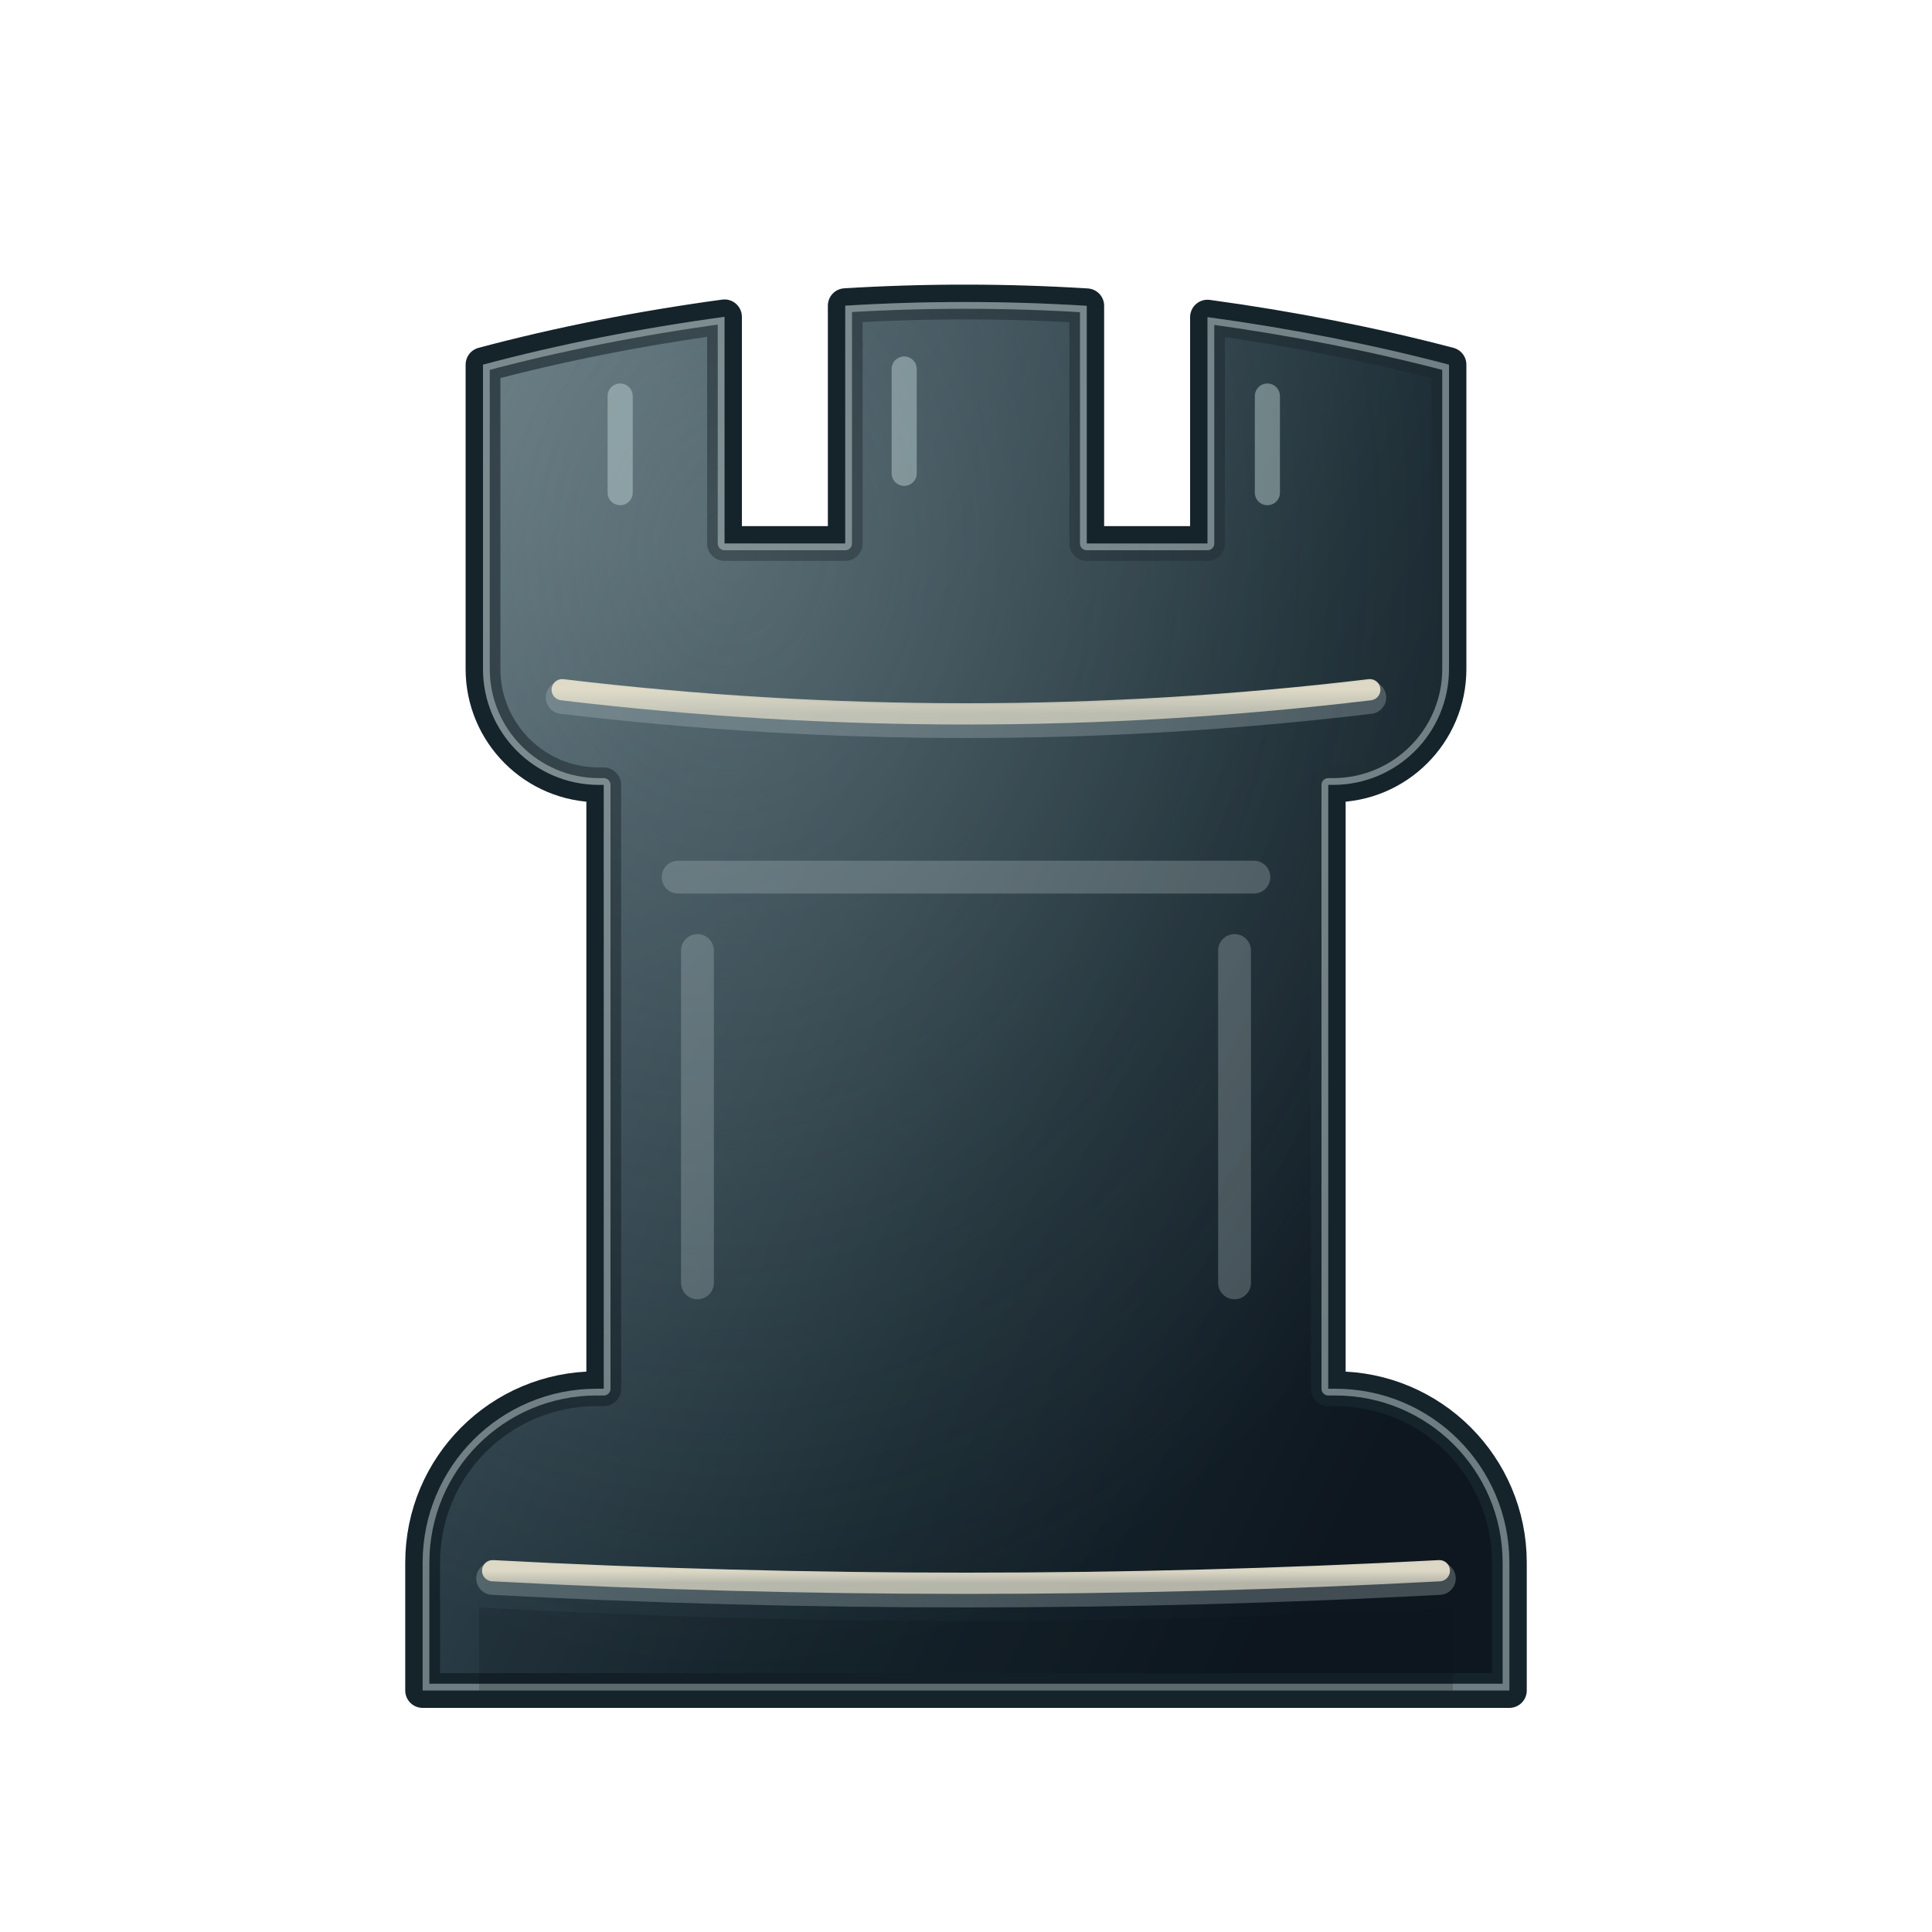
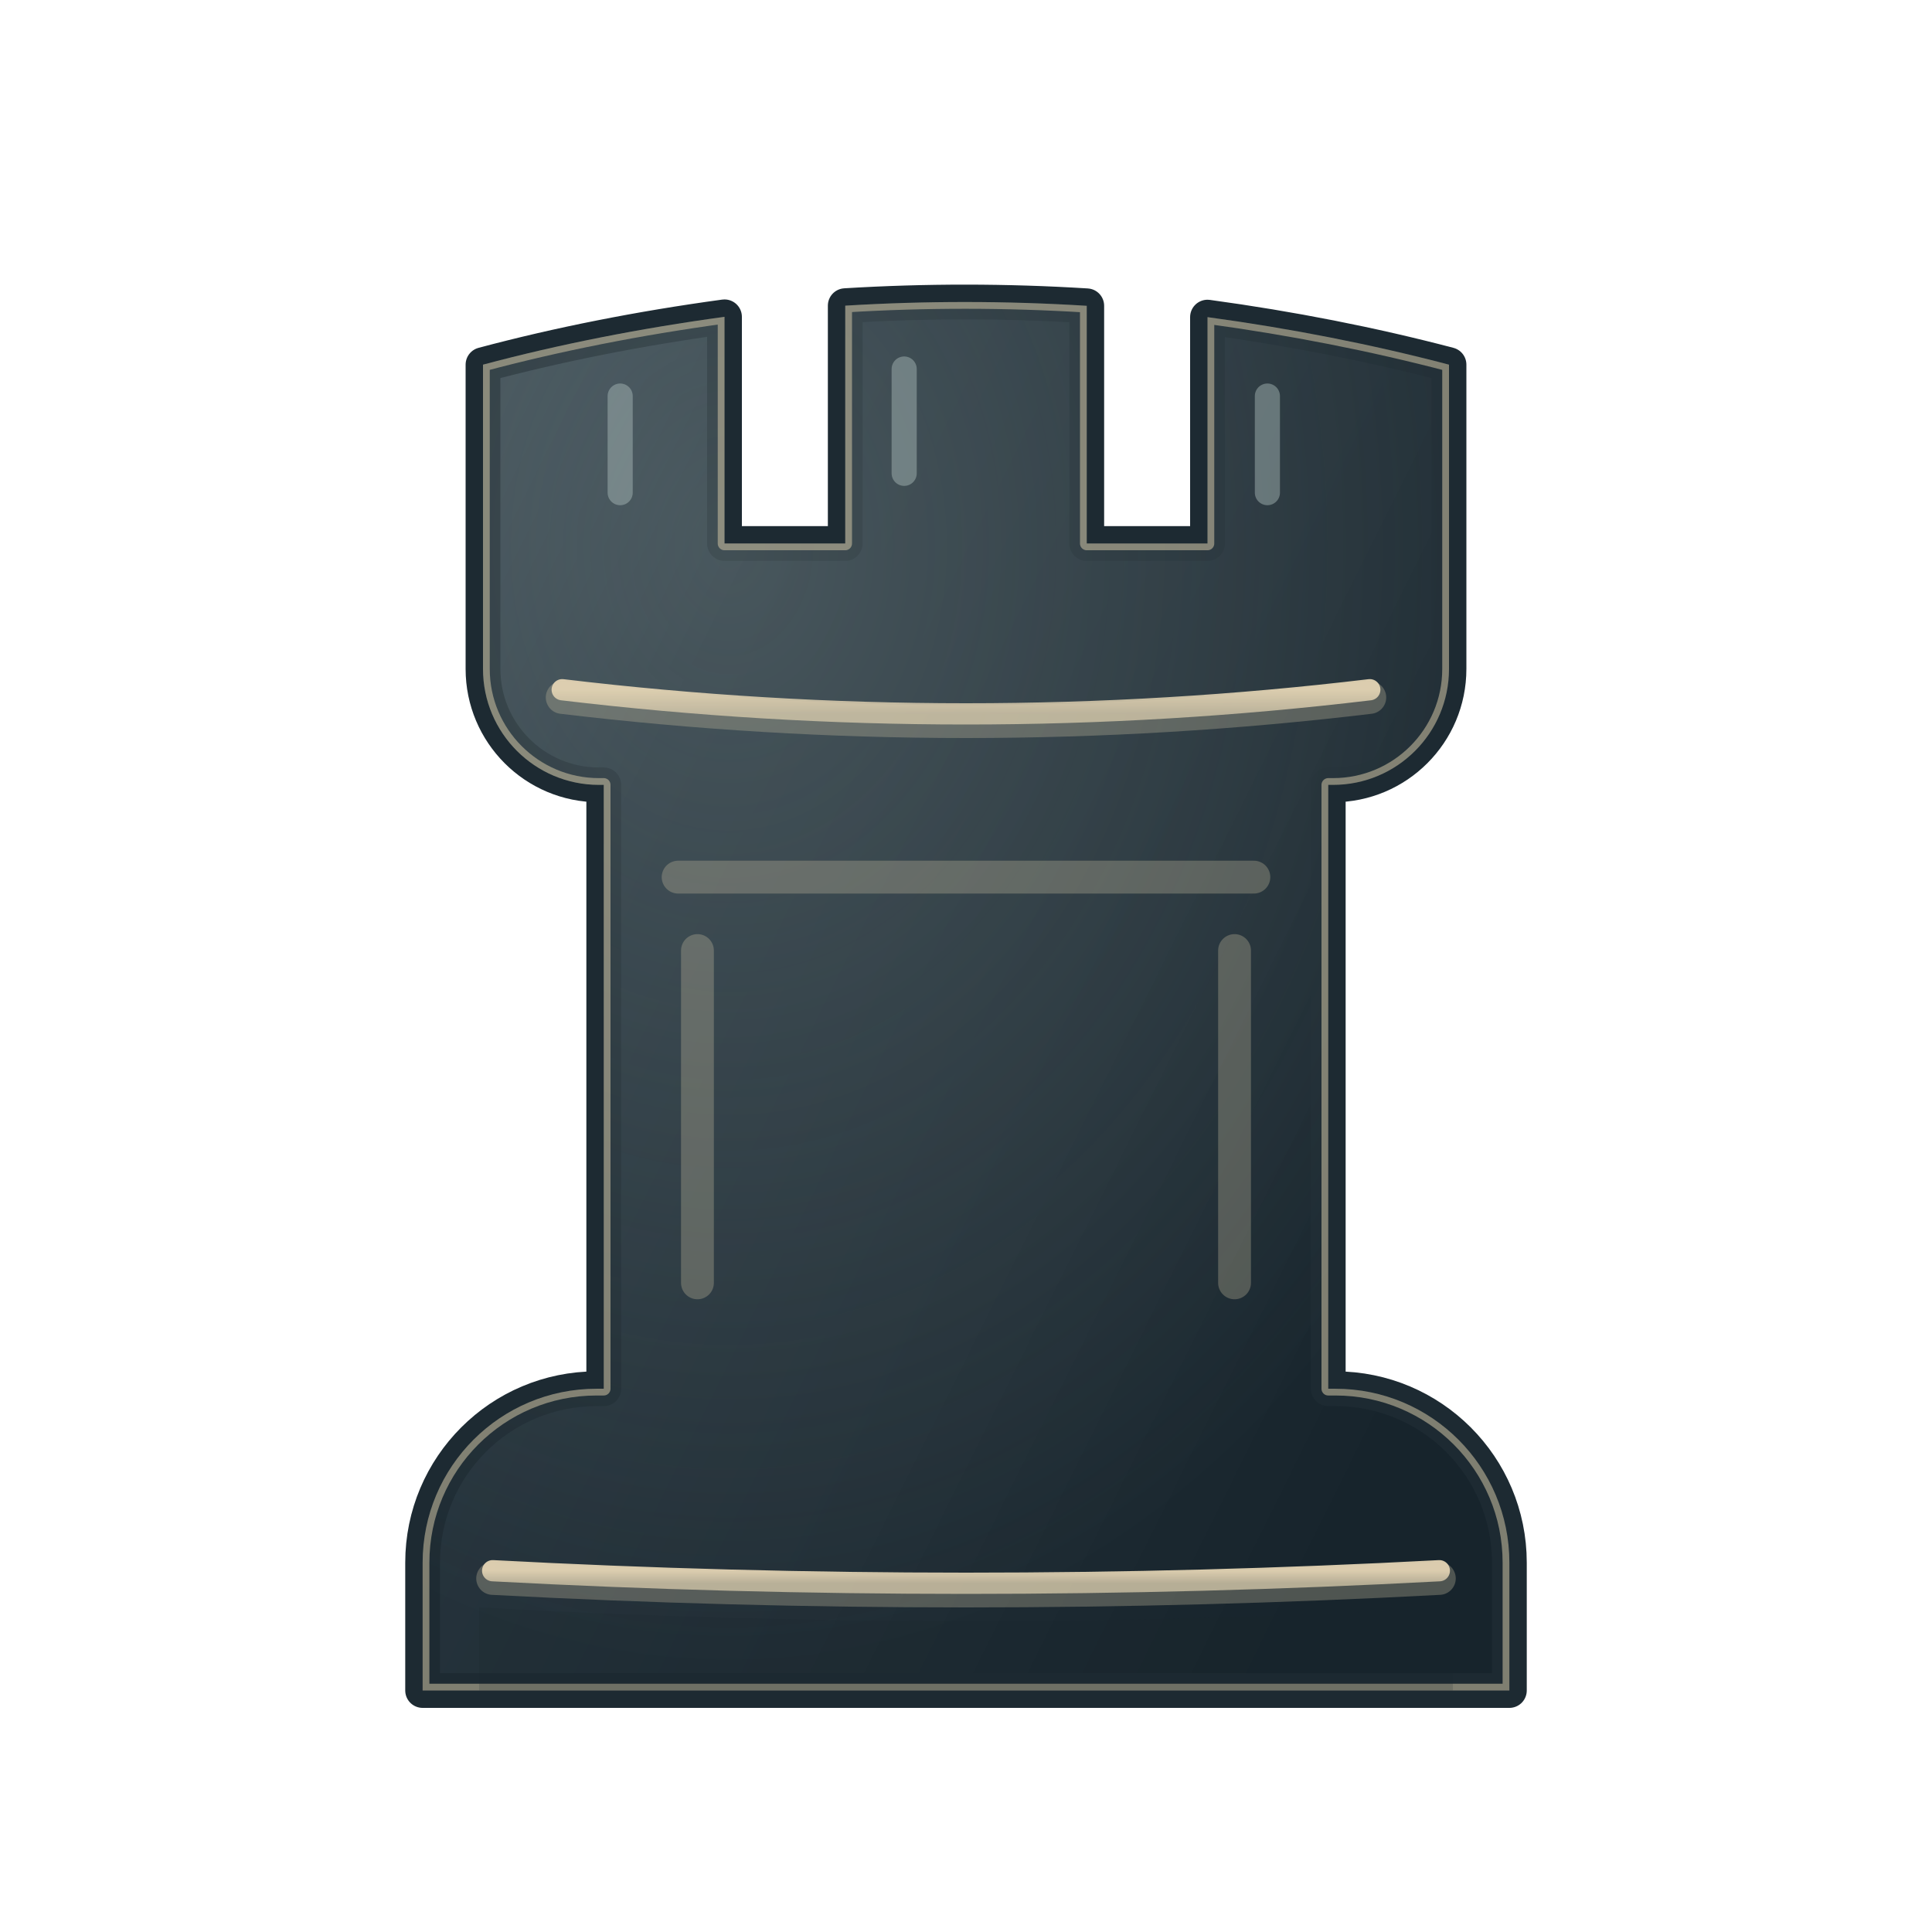
<svg xmlns="http://www.w3.org/2000/svg" viewBox="0 0 1000 1000" role="img" aria-labelledby="sculpted-br-title sculpted-br-desc">
  <defs>
    <linearGradient id="sculpted-br-body" x1="0" y1="0" x2="1" y2="0.65">
-       <stop offset="0" stop-color="#61747c" />
-       <stop offset=".3" stop-color="#334650" />
-       <stop offset=".68" stop-color="#182830" />
-       <stop offset="1" stop-color="#0e1720" />
+       <stop offset="0" stop-color="#3b4a53" />
+       <stop offset=".3" stop-color="#26343d" />
+       <stop offset=".68" stop-color="#202d35" />
+       <stop offset="1" stop-color="#17242c" />
    </linearGradient>
    <radialGradient id="sculpted-br-light" cx=".28" cy=".18" r=".8">
-       <stop stop-color="#c3d9d9" stop-opacity=".25" />
-       <stop offset="1" stop-color="#c3d9d9" stop-opacity="0" />
+       <stop stop-color="#aebebc" stop-opacity=".25" />
+       <stop offset="1" stop-color="#aebebc" stop-opacity="0" />
    </radialGradient>
    <linearGradient id="sculpted-br-groove" x1="0" y1="0" x2="0" y2="1">
-       <stop stop-color="#e4dfcb" stop-opacity=".95" />
-       <stop offset="1" stop-color="#e4dfcb" stop-opacity=".7" />
+       <stop stop-color="#e2d3b3" stop-opacity=".95" />
+       <stop offset="1" stop-color="#e2d3b3" stop-opacity=".7" />
    </linearGradient>
    <clipPath id="sculpted-br-clip">
      <path d="M218.75 875V808.81C218.75 759.1 259.04 718.81 308.75 718.81H312.5V406.25H310C276.86 406.25 250 379.39 250 346.25V188.74Q309 173 375 163.99V281.31H437.5V158.21Q500 154.4 562.5 158.28V281.31H625V164.14Q690 173 750 188.74V346.25C750 379.39 723.14 406.25 690 406.25H687.5V718.81H691.25C740.96 718.81 781.25 759.11 781.25 808.81V875Z" />
    </clipPath>
  </defs>
-   <path d="M218.75 875V808.81C218.75 759.1 259.04 718.81 308.75 718.81H312.5V406.25H310C276.86 406.25 250 379.39 250 346.25V188.74Q309 173 375 163.99V281.31H437.5V158.21Q500 154.4 562.5 158.28V281.31H625V164.14Q690 173 750 188.74V346.25C750 379.39 723.14 406.25 690 406.25H687.5V718.81H691.25C740.96 718.81 781.25 759.11 781.25 808.81V875Z" fill="url(#sculpted-br-body)" stroke="#15232b" stroke-width="18" stroke-linejoin="round" />
+   <path d="M218.75 875V808.81C218.75 759.1 259.04 718.81 308.75 718.81H312.5V406.25H310C276.86 406.25 250 379.39 250 346.25V188.74Q309 173 375 163.99V281.31H437.5V158.21Q500 154.4 562.5 158.28V281.31H625V164.14Q690 173 750 188.74V346.25C750 379.39 723.14 406.25 690 406.25H687.5V718.81H691.25C740.96 718.81 781.25 759.11 781.25 808.81V875Z" fill="url(#sculpted-br-body)" stroke="#1d2a32" stroke-width="18" stroke-linejoin="round" />
  <g clip-path="url(#sculpted-br-clip)">
    <path d="M218.75 875V808.81C218.75 759.1 259.04 718.81 308.75 718.81H312.5V406.25H310C276.86 406.25 250 379.39 250 346.25V188.74Q309 173 375 163.99V281.31H437.5V158.21Q500 154.4 562.5 158.28V281.31H625V164.14Q690 173 750 188.74V346.25C750 379.39 723.14 406.25 690 406.25H687.5V718.81H691.25C740.96 718.81 781.25 759.11 781.25 808.81V875Z" fill="url(#sculpted-br-light)" />
-     <path d="M218.75 875V808.81C218.75 759.1 259.04 718.81 308.75 718.81H312.5V406.25H310C276.86 406.25 250 379.39 250 346.25V188.74Q309 173 375 163.99V281.31H437.5V158.21Q500 154.4 562.5 158.28V281.31H625V164.14Q690 173 750 188.74V346.25C750 379.39 723.14 406.25 690 406.25H687.5V718.81H691.25C740.96 718.81 781.25 759.11 781.25 808.81V875Z" fill="none" stroke="#aebebf" stroke-width="7" stroke-linejoin="round" opacity=".58" />
-     <path d="M248 832Q500 846 752 832V882H248Z" fill="#050b11" opacity=".17" />
-     <g fill="none" stroke="#aebebf" stroke-width="17" stroke-linecap="round" stroke-linejoin="round" opacity=".32" transform="translate(0 4)">
+     <path d="M218.75 875V808.81C218.75 759.1 259.04 718.81 308.75 718.81H312.5V406.25H310C276.86 406.25 250 379.39 250 346.25V188.74Q309 173 375 163.99V281.31H437.5V158.21Q500 154.4 562.5 158.28V281.31H625V164.14Q690 173 750 188.74V346.25C750 379.39 723.14 406.25 690 406.25H687.5V718.81H691.25C740.96 718.81 781.25 759.11 781.25 808.81V875Z" fill="none" stroke="#c7bc9f" stroke-width="7" stroke-linejoin="round" opacity=".58" />
+     <path d="M248 832Q500 846 752 832V882H248Z" fill="#17242c" opacity=".17" />
+     <g fill="none" stroke="#c7bc9f" stroke-width="17" stroke-linecap="round" stroke-linejoin="round" opacity=".32" transform="translate(0 4)">
      <path d="M291 357Q500 382 709 357" />
      <path d="M351 450H649" />
      <path d="M361 488V660" />
      <path d="M639 488V660" />
      <path d="M255 813Q500 826 745 813" />
    </g>
    <g fill="none" stroke="url(#sculpted-br-groove)" stroke-width="11" stroke-linecap="round" stroke-linejoin="round">
      <path d="M291 357Q500 382 709 357" />
      <path d="M351 450H649" />
      <path d="M361 488V660" />
      <path d="M639 488V660" />
      <path d="M255 813Q500 826 745 813" />
    </g>
-     <path d="M321 205V255M468 191V245M656 205V255" fill="none" stroke="#c3d9d9" stroke-width="13" stroke-linecap="round" opacity=".45" />
+     <path d="M321 205V255M468 191V245M656 205V255" fill="none" stroke="#aebebc" stroke-width="13" stroke-linecap="round" opacity=".45" />
  </g>
</svg>
